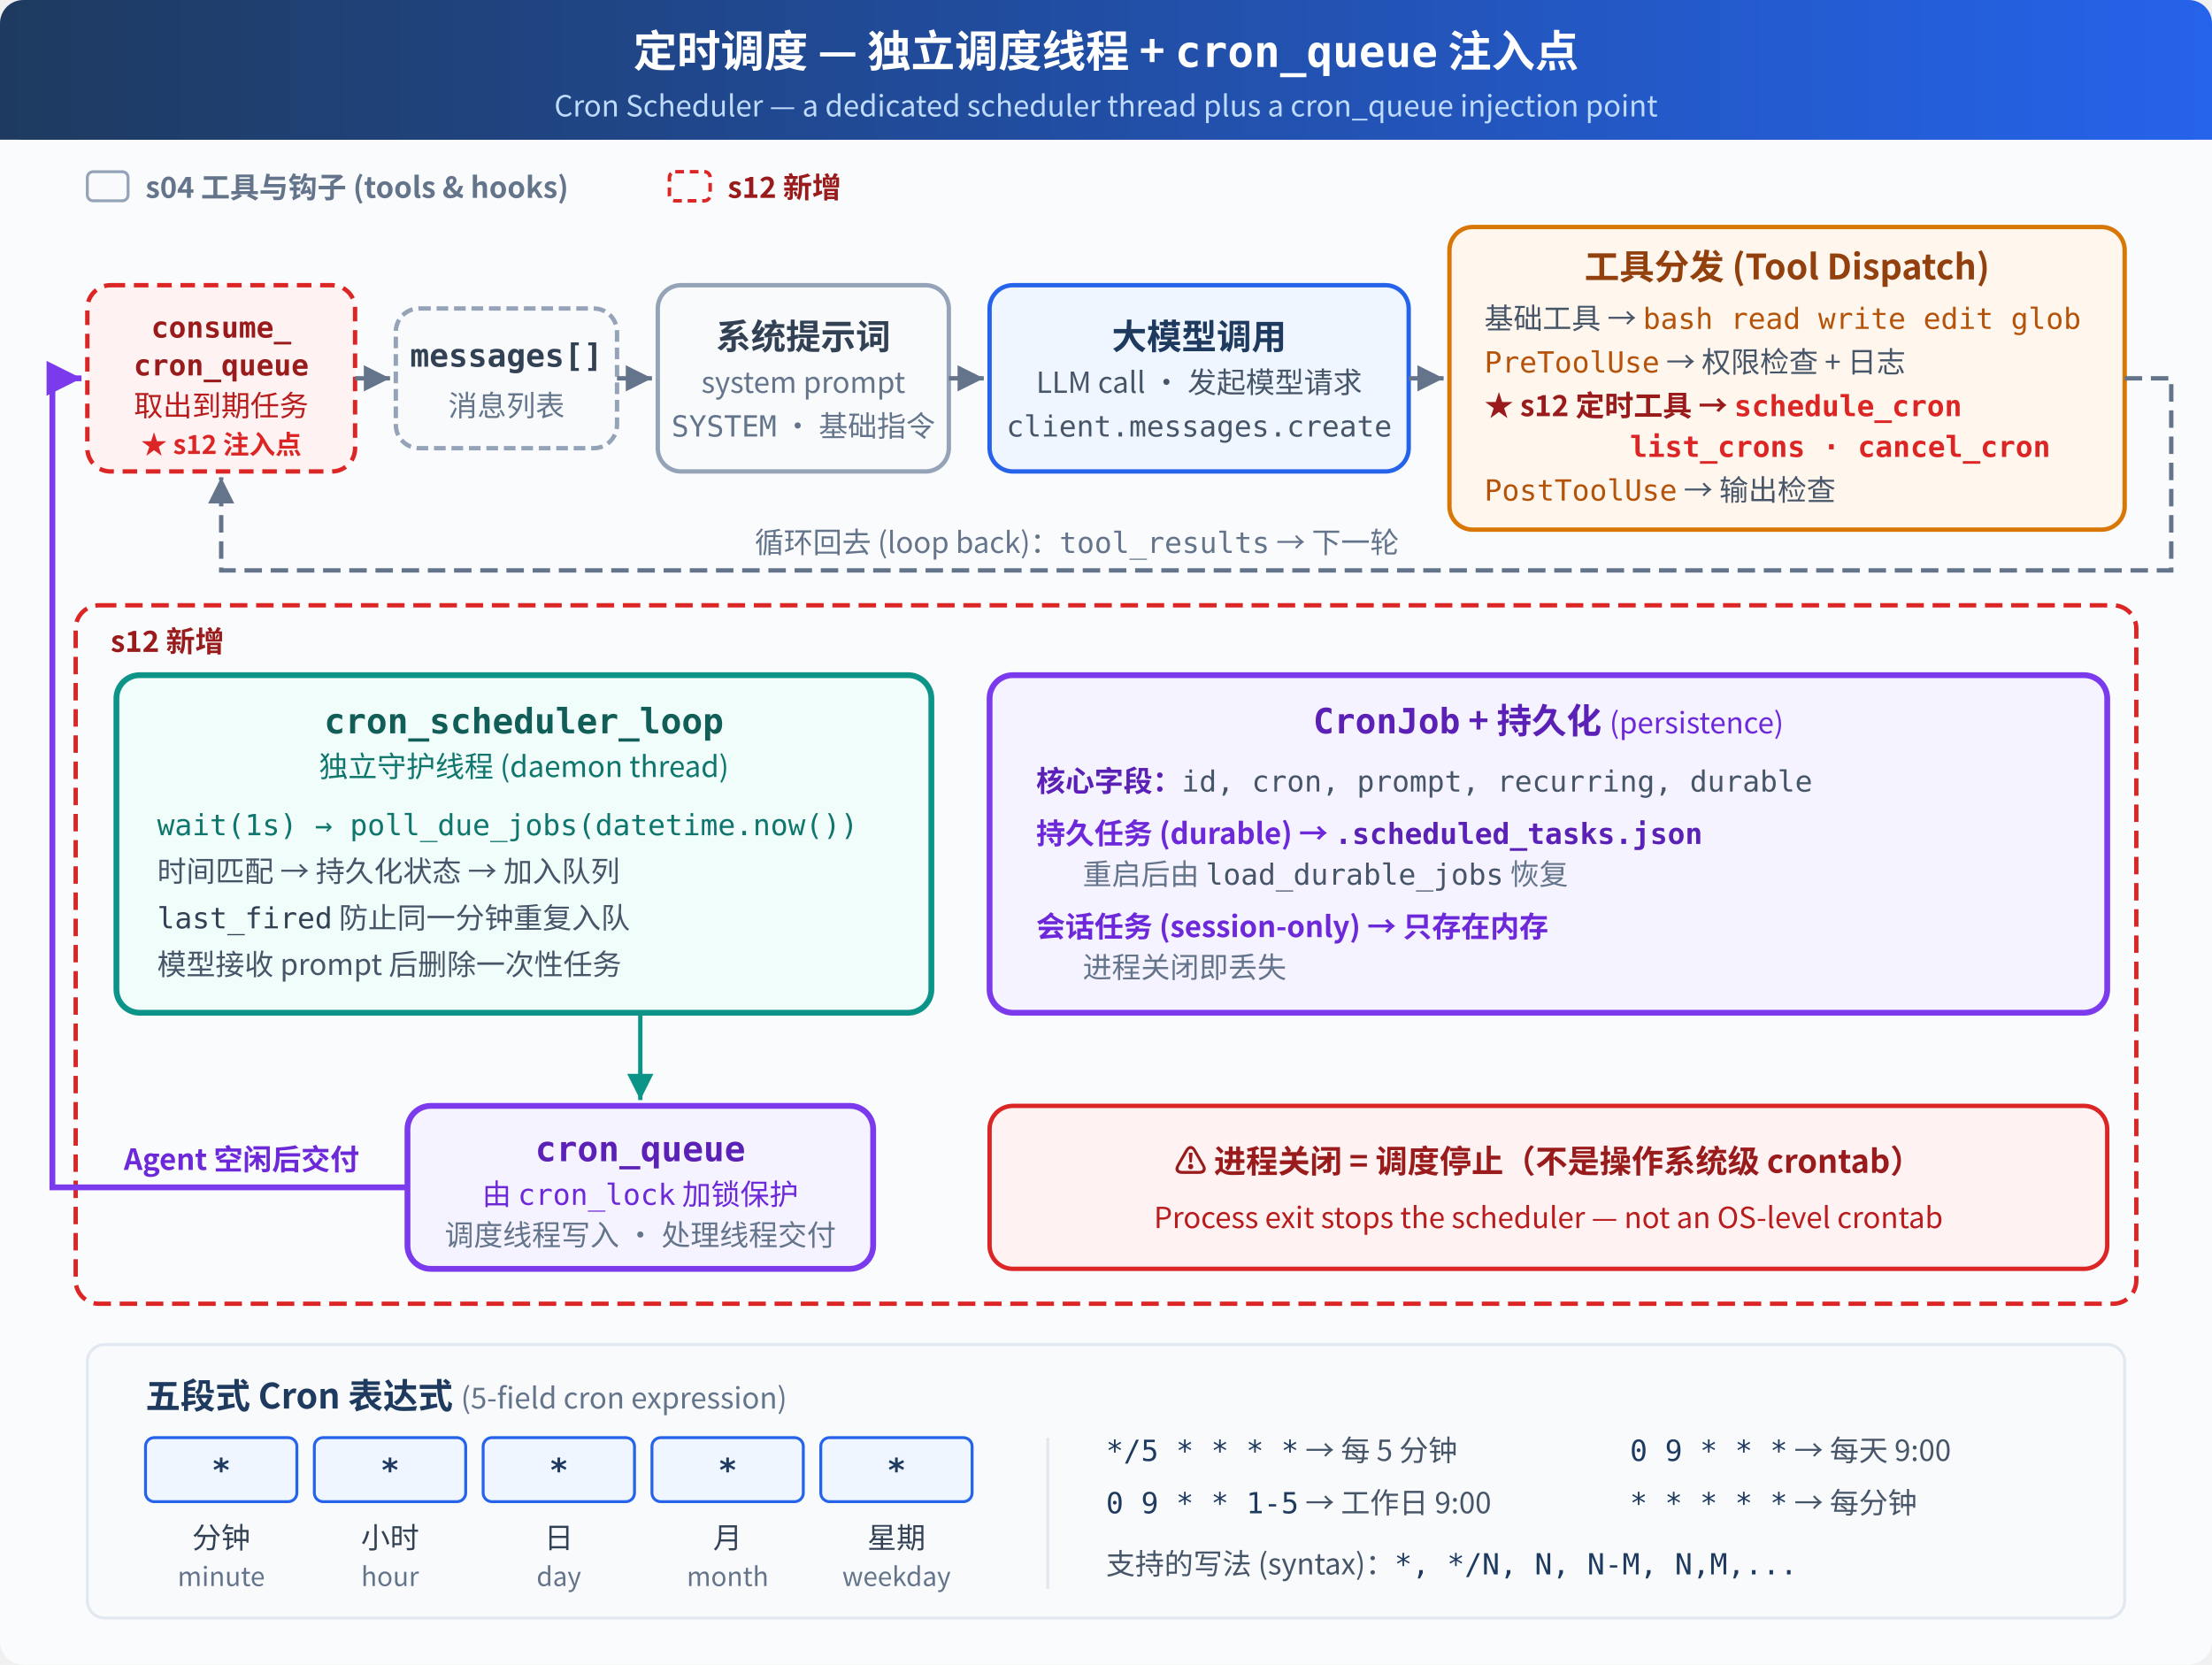
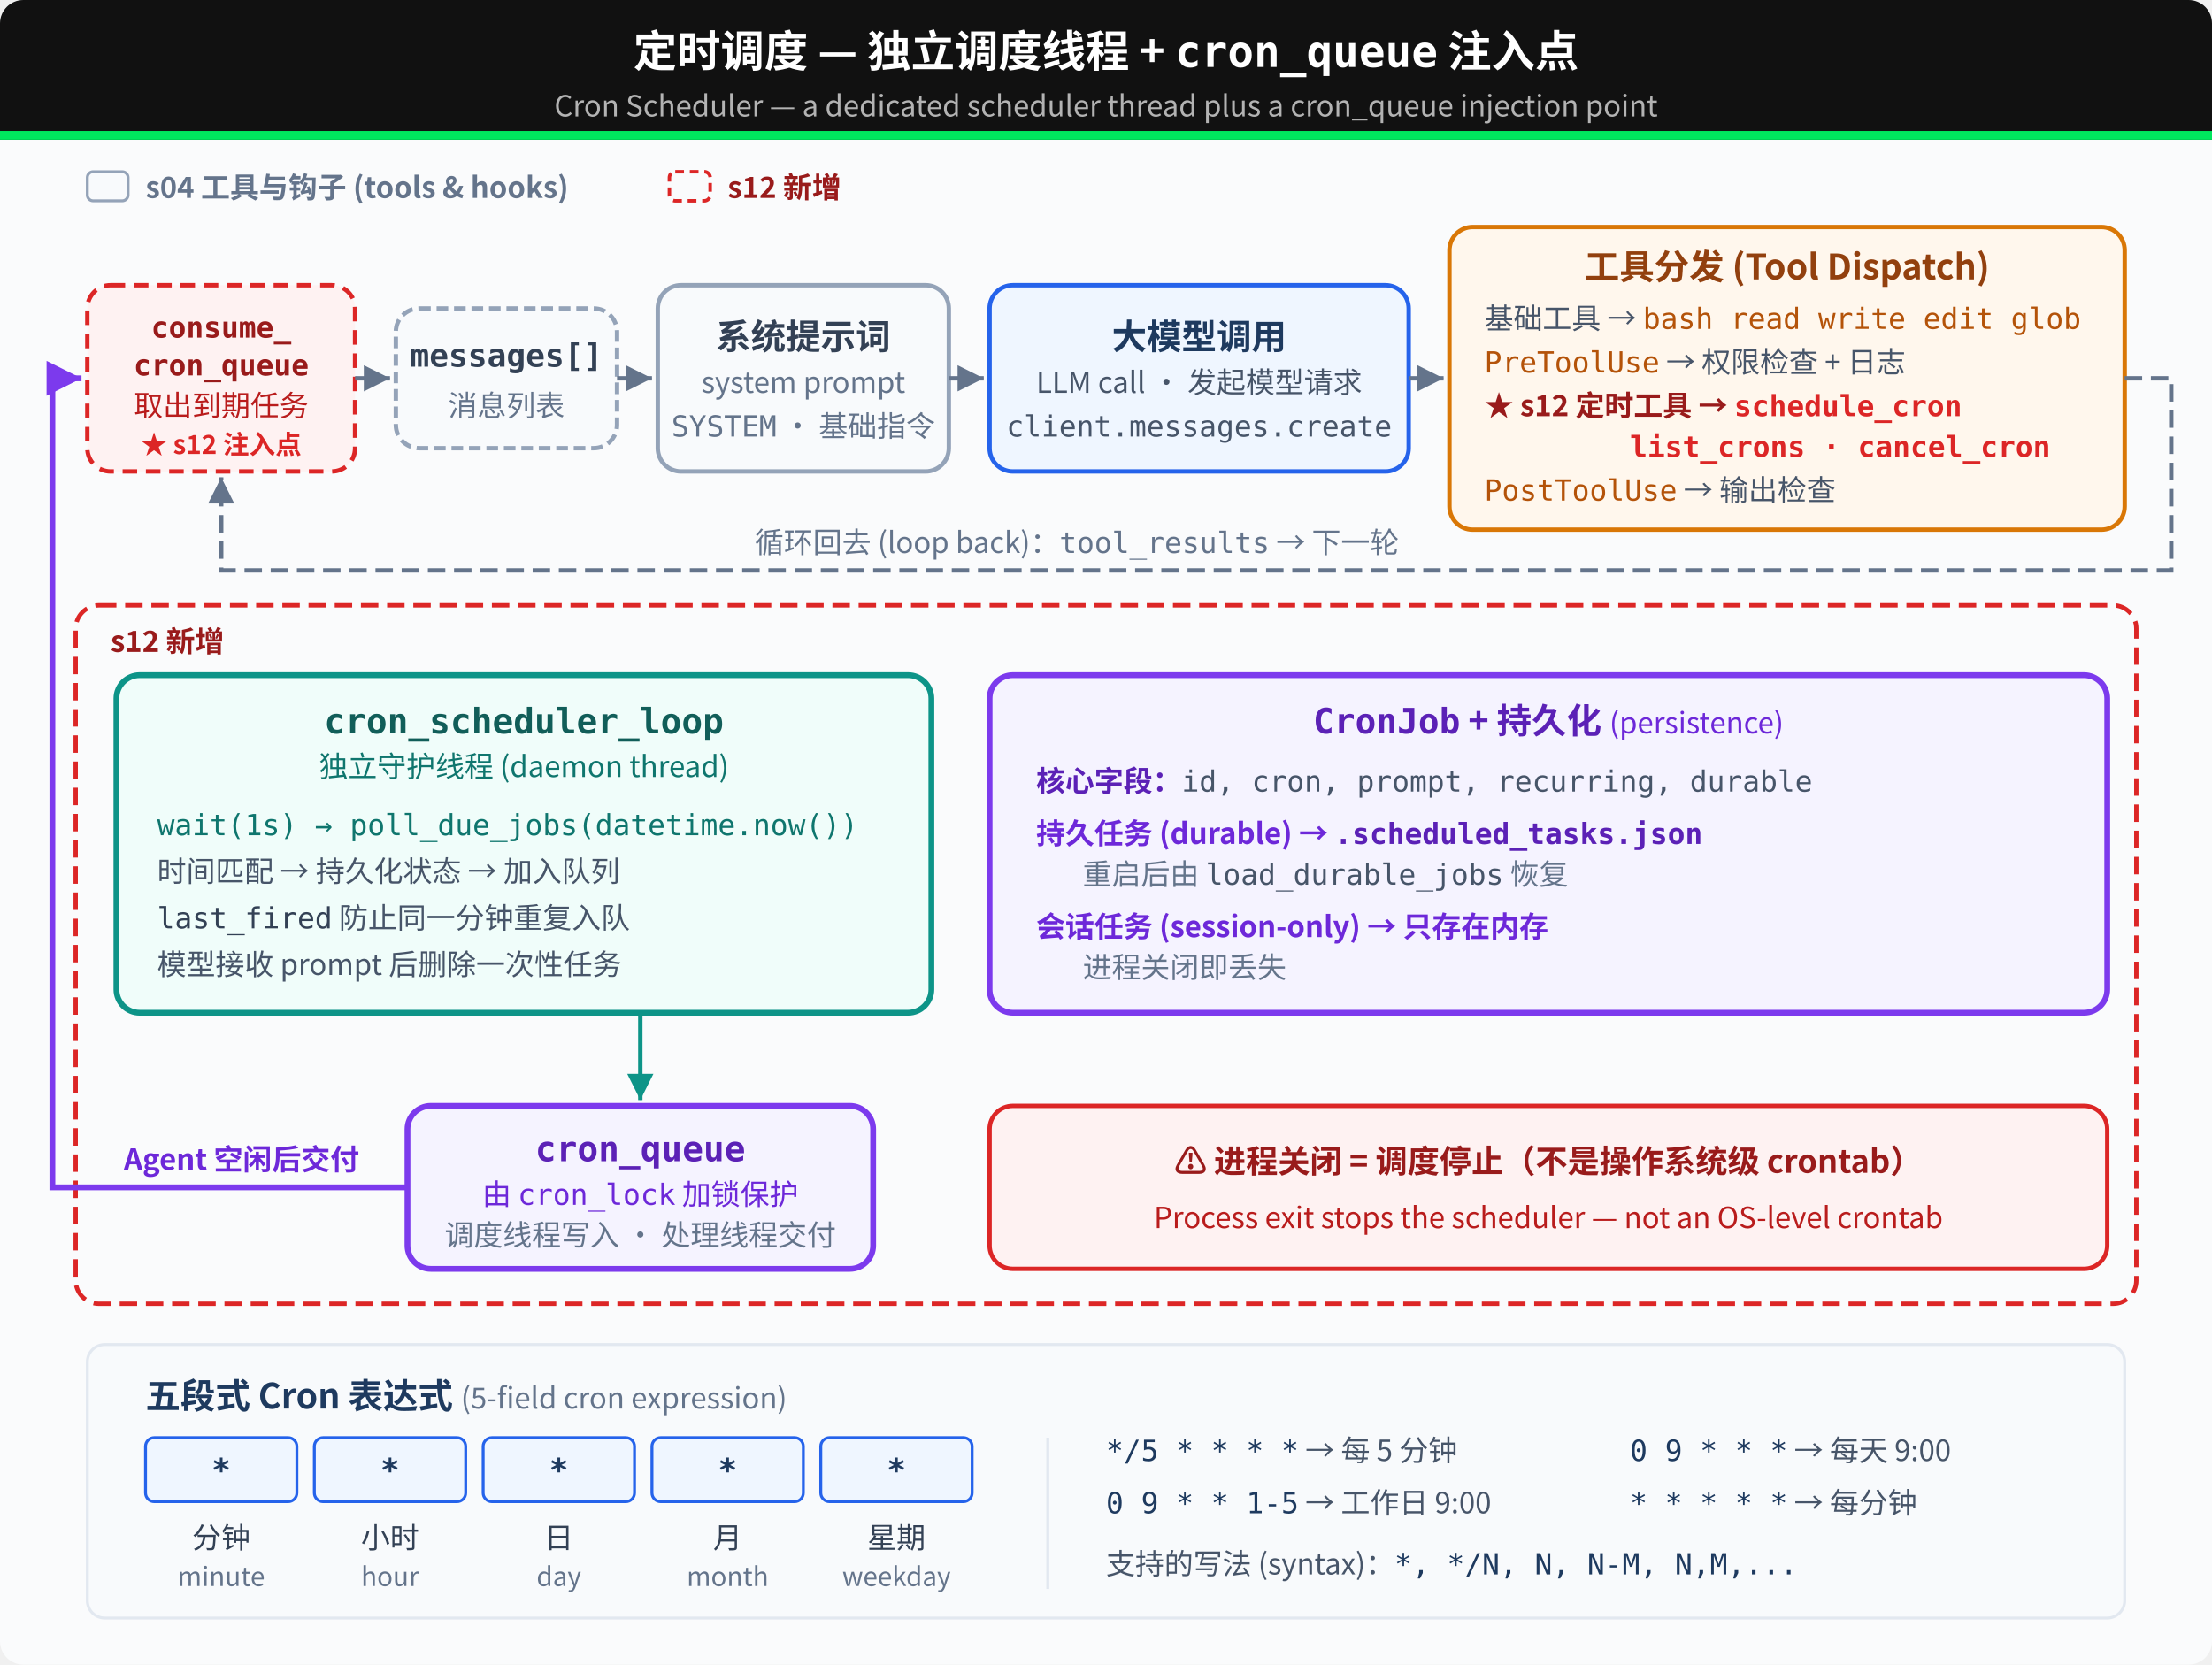
<svg xmlns="http://www.w3.org/2000/svg" viewBox="0 0 760 572" font-family="'PingFang SC', 'Noto Sans CJK SC', 'Microsoft YaHei', system-ui, -apple-system, sans-serif">
  <defs>
    <marker id="arrow" viewBox="0 0 10 10" refX="10" refY="5" markerWidth="6" markerHeight="6" orient="auto-start-reverse">
      <path d="M 0 0 L 10 5 L 0 10 z" fill="#64748b" />
    </marker>
    <marker id="arrow-purple" viewBox="0 0 10 10" refX="10" refY="5" markerWidth="6" markerHeight="6" orient="auto-start-reverse">
      <path d="M 0 0 L 10 5 L 0 10 z" fill="#7c3aed" />
    </marker>
    <marker id="arrow-teal" viewBox="0 0 10 10" refX="10" refY="5" markerWidth="6" markerHeight="6" orient="auto-start-reverse">
      <path d="M 0 0 L 10 5 L 0 10 z" fill="#0d9488" />
    </marker>
    <linearGradient id="header" x1="0" y1="0" x2="1" y2="0">
-       <stop offset="0%" stop-color="#1e3a5f" />
-       <stop offset="100%" stop-color="#2563eb" />
+       <stop offset="0%" stop-color="#111111" />
+       <stop offset="100%" stop-color="#111111" />
    </linearGradient>
  </defs>
  <rect width="760" height="572" fill="#fafbfc" rx="8" />
  <rect x="0" y="0" width="760" height="48" fill="url(#header)" rx="8" />
  <rect x="0" y="40" width="760" height="8" fill="url(#header)" />
+   <rect x="0" y="45" width="760" height="3" fill="#00e75e" />
  <text x="380" y="23" fill="#ffffff" font-size="15" font-weight="700" text-anchor="middle">定时调度 — 独立调度线程 + <tspan font-family="ui-monospace, 'SF Mono', Menlo, Consolas, monospace">cron_queue</tspan> 注入点</text>
-   <text x="380" y="40" fill="#bfdbfe" font-size="10" text-anchor="middle">Cron Scheduler — a dedicated scheduler thread plus a cron_queue injection point</text>
+   <text x="380" y="40" fill="#b3b3b3" font-size="10" text-anchor="middle">Cron Scheduler — a dedicated scheduler thread plus a cron_queue injection point</text>
  <rect x="30" y="59" width="14" height="10" rx="2" fill="#f8fafc" stroke="#94a3b8" stroke-width="1" />
  <text x="50" y="68" fill="#64748b" font-size="10" font-weight="600">s04 工具与钩子 (tools &amp; hooks)</text>
  <rect x="230" y="59" width="14" height="10" rx="2" fill="none" stroke="#dc2626" stroke-width="1.2" stroke-dasharray="3,2" />
  <text x="250" y="68" fill="#991b1b" font-size="10" font-weight="600">s12 新增</text>
  <rect x="30" y="98" width="92" height="64" rx="8" fill="#fef2f2" stroke="#dc2626" stroke-width="1.5" stroke-dasharray="5,3" />
  <text x="76" y="116" fill="#991b1b" font-size="10" font-weight="700" text-anchor="middle" font-family="ui-monospace, 'SF Mono', Menlo, Consolas, monospace">consume_</text>
  <text x="76" y="129" fill="#991b1b" font-size="10" font-weight="700" text-anchor="middle" font-family="ui-monospace, 'SF Mono', Menlo, Consolas, monospace">cron_queue</text>
  <text x="76" y="143" fill="#b91c1c" font-size="10" text-anchor="middle">取出到期任务</text>
  <text x="76" y="156" fill="#dc2626" font-size="9" font-weight="600" text-anchor="middle">★ s12 注入点</text>
  <line x1="122" y1="130" x2="134" y2="130" stroke="#64748b" stroke-width="1.5" marker-end="url(#arrow)" />
  <rect x="136" y="106" width="76" height="48" rx="8" fill="#f8fafc" stroke="#94a3b8" stroke-width="1.5" stroke-dasharray="4,2" />
  <text x="174" y="126" fill="#334155" font-size="11" font-weight="600" text-anchor="middle" font-family="ui-monospace, 'SF Mono', Menlo, Consolas, monospace">messages[]</text>
  <text x="174" y="143" fill="#64748b" font-size="10" text-anchor="middle">消息列表</text>
  <line x1="212" y1="130" x2="224" y2="130" stroke="#64748b" stroke-width="1.5" marker-end="url(#arrow)" />
  <rect x="226" y="98" width="100" height="64" rx="8" fill="#f8fafc" stroke="#94a3b8" stroke-width="1.5" />
  <text x="276" y="120" fill="#334155" font-size="12" font-weight="600" text-anchor="middle">系统提示词</text>
  <text x="276" y="135" fill="#64748b" font-size="10" text-anchor="middle">system prompt</text>
  <text x="276" y="150" fill="#64748b" font-size="10" text-anchor="middle">
    <tspan font-family="ui-monospace, 'SF Mono', Menlo, Consolas, monospace">SYSTEM</tspan> · 基础指令</text>
  <line x1="326" y1="130" x2="338" y2="130" stroke="#64748b" stroke-width="1.5" marker-end="url(#arrow)" />
  <rect x="340" y="98" width="144" height="64" rx="8" fill="#eff6ff" stroke="#2563eb" stroke-width="1.5" />
  <text x="412" y="120" fill="#1e3a5f" font-size="12" font-weight="600" text-anchor="middle">大模型调用</text>
  <text x="412" y="135" fill="#475569" font-size="10" text-anchor="middle">LLM call · 发起模型请求</text>
  <text x="412" y="150" fill="#475569" font-size="10" text-anchor="middle" font-family="ui-monospace, 'SF Mono', Menlo, Consolas, monospace">client.messages.create</text>
  <line x1="484" y1="130" x2="496" y2="130" stroke="#64748b" stroke-width="1.5" marker-end="url(#arrow)" />
  <rect x="498" y="78" width="232" height="104" rx="8" fill="#fff7ed" stroke="#d97706" stroke-width="1.5" />
  <text x="614" y="96" fill="#92400e" font-size="12" font-weight="600" text-anchor="middle">工具分发 (Tool Dispatch)</text>
  <text x="510" y="113" fill="#475569" font-size="10">基础工具 → <tspan fill="#b45309" font-family="ui-monospace, 'SF Mono', Menlo, Consolas, monospace">bash read write edit glob</tspan>
  </text>
  <text x="510" y="128" fill="#475569" font-size="10">
    <tspan fill="#b45309" font-family="ui-monospace, 'SF Mono', Menlo, Consolas, monospace">PreToolUse</tspan> → 权限检查 + 日志</text>
  <text x="510" y="143" fill="#991b1b" font-size="10" font-weight="700">★ s12 定时工具 → <tspan fill="#dc2626" font-family="ui-monospace, 'SF Mono', Menlo, Consolas, monospace">schedule_cron</tspan>
  </text>
  <text x="560" y="157" fill="#dc2626" font-size="10" font-weight="700" font-family="ui-monospace, 'SF Mono', Menlo, Consolas, monospace">list_crons · cancel_cron</text>
  <text x="510" y="172" fill="#475569" font-size="10">
    <tspan fill="#b45309" font-family="ui-monospace, 'SF Mono', Menlo, Consolas, monospace">PostToolUse</tspan> → 输出检查</text>
  <path d="M 730 130 L 746 130 L 746 196 L 76 196 L 76 164" fill="none" stroke="#64748b" stroke-width="1.5" marker-end="url(#arrow)" stroke-dasharray="6,3" />
  <text x="370" y="190" fill="#64748b" font-size="10" text-anchor="middle">循环回去 (loop back)：<tspan font-family="ui-monospace, 'SF Mono', Menlo, Consolas, monospace">tool_results</tspan> → 下一轮</text>
  <rect x="26" y="208" width="708" height="240" rx="8" fill="none" stroke="#dc2626" stroke-width="1.5" stroke-dasharray="6,3" />
  <text x="38" y="224" fill="#991b1b" font-size="10" font-weight="700">s12 新增</text>
  <rect x="40" y="232" width="280" height="116" rx="8" fill="#f0fdfa" stroke="#0d9488" stroke-width="2" />
  <text x="180" y="252" fill="#115e59" font-size="12" font-weight="700" text-anchor="middle" font-family="ui-monospace, 'SF Mono', Menlo, Consolas, monospace">cron_scheduler_loop</text>
  <text x="180" y="267" fill="#0f766e" font-size="10" text-anchor="middle">独立守护线程 (daemon thread)</text>
  <text x="54" y="287" fill="#0f766e" font-size="10" font-family="ui-monospace, 'SF Mono', Menlo, Consolas, monospace">wait(1s) → poll_due_jobs(datetime.now())</text>
  <text x="54" y="303" fill="#475569" font-size="10">时间匹配 → 持久化状态 → 加入队列</text>
  <text x="54" y="319" fill="#475569" font-size="10">
    <tspan fill="#334155" font-family="ui-monospace, 'SF Mono', Menlo, Consolas, monospace">last_fired</tspan> 防止同一分钟重复入队</text>
  <text x="54" y="335" fill="#475569" font-size="10">模型接收 prompt 后删除一次性任务</text>
  <line x1="220" y1="348" x2="220" y2="378" stroke="#0d9488" stroke-width="1.5" marker-end="url(#arrow-teal)" />
  <rect x="140" y="380" width="160" height="56" rx="8" fill="#f5f3ff" stroke="#7c3aed" stroke-width="2" />
  <text x="220" y="399" fill="#5b21b6" font-size="12" font-weight="700" text-anchor="middle" font-family="ui-monospace, 'SF Mono', Menlo, Consolas, monospace">cron_queue</text>
  <text x="220" y="414" fill="#6d28d9" font-size="10" text-anchor="middle">由 <tspan font-family="ui-monospace, 'SF Mono', Menlo, Consolas, monospace">cron_lock</tspan> 加锁保护</text>
  <text x="220" y="428" fill="#64748b" font-size="10" text-anchor="middle">调度线程写入 · 处理线程交付</text>
  <path d="M 140 408 L 18 408 L 18 130 L 28 130" fill="none" stroke="#7c3aed" stroke-width="2" marker-end="url(#arrow-purple)" />
  <text x="83" y="402" fill="#6d28d9" font-size="10" font-weight="600" text-anchor="middle">Agent 空闲后交付</text>
  <rect x="340" y="232" width="384" height="116" rx="8" fill="#f5f3ff" stroke="#7c3aed" stroke-width="2" />
  <text x="532" y="252" fill="#5b21b6" font-size="12" font-weight="700" text-anchor="middle">
    <tspan font-family="ui-monospace, 'SF Mono', Menlo, Consolas, monospace">CronJob</tspan> + 持久化 <tspan fill="#6d28d9" font-size="10" font-weight="400">(persistence)</tspan>
  </text>
  <text x="356" y="272" fill="#5b21b6" font-size="10" font-weight="600">核心字段：<tspan fill="#475569" font-weight="400" font-family="ui-monospace, 'SF Mono', Menlo, Consolas, monospace">id, cron, prompt, recurring, durable</tspan>
  </text>
  <text x="356" y="290" fill="#6d28d9" font-size="10" font-weight="600">持久任务 (durable) → <tspan fill="#5b21b6" font-family="ui-monospace, 'SF Mono', Menlo, Consolas, monospace">.scheduled_tasks.json</tspan>
  </text>
  <text x="372" y="304" fill="#64748b" font-size="10">重启后由 <tspan fill="#475569" font-family="ui-monospace, 'SF Mono', Menlo, Consolas, monospace">load_durable_jobs</tspan> 恢复</text>
  <text x="356" y="322" fill="#6d28d9" font-size="10" font-weight="600">会话任务 (session-only) → 只存在内存</text>
  <text x="372" y="336" fill="#64748b" font-size="10">进程关闭即丢失</text>
  <rect x="340" y="380" width="384" height="56" rx="8" fill="#fef2f2" stroke="#dc2626" stroke-width="1.5" />
  <text x="532" y="403" fill="#991b1b" font-size="11" font-weight="700" text-anchor="middle">⚠ 进程关闭 = 调度停止（不是操作系统级 crontab）</text>
  <text x="532" y="422" fill="#b91c1c" font-size="10" text-anchor="middle">Process exit stops the scheduler — not an OS-level crontab</text>
  <rect x="30" y="462" width="700" height="94" rx="6" fill="#f8fafc" stroke="#e2e8f0" stroke-width="1" />
  <text x="50" y="484" fill="#1e3a5f" font-size="12" font-weight="600">五段式 Cron 表达式 <tspan fill="#64748b" font-size="10" font-weight="400">(5-field cron expression)</tspan>
  </text>
  <rect x="50" y="494" width="52" height="22" rx="3" fill="#eff6ff" stroke="#2563eb" stroke-width="1" />
  <text x="76" y="509" fill="#1e3a5f" font-size="11" font-weight="600" text-anchor="middle" font-family="ui-monospace, 'SF Mono', Menlo, Consolas, monospace">*</text>
  <rect x="108" y="494" width="52" height="22" rx="3" fill="#eff6ff" stroke="#2563eb" stroke-width="1" />
  <text x="134" y="509" fill="#1e3a5f" font-size="11" font-weight="600" text-anchor="middle" font-family="ui-monospace, 'SF Mono', Menlo, Consolas, monospace">*</text>
  <rect x="166" y="494" width="52" height="22" rx="3" fill="#eff6ff" stroke="#2563eb" stroke-width="1" />
  <text x="192" y="509" fill="#1e3a5f" font-size="11" font-weight="600" text-anchor="middle" font-family="ui-monospace, 'SF Mono', Menlo, Consolas, monospace">*</text>
  <rect x="224" y="494" width="52" height="22" rx="3" fill="#eff6ff" stroke="#2563eb" stroke-width="1" />
  <text x="250" y="509" fill="#1e3a5f" font-size="11" font-weight="600" text-anchor="middle" font-family="ui-monospace, 'SF Mono', Menlo, Consolas, monospace">*</text>
  <rect x="282" y="494" width="52" height="22" rx="3" fill="#eff6ff" stroke="#2563eb" stroke-width="1" />
  <text x="308" y="509" fill="#1e3a5f" font-size="11" font-weight="600" text-anchor="middle" font-family="ui-monospace, 'SF Mono', Menlo, Consolas, monospace">*</text>
  <text x="76" y="532" fill="#334155" font-size="10" text-anchor="middle">分钟</text>
  <text x="134" y="532" fill="#334155" font-size="10" text-anchor="middle">小时</text>
  <text x="192" y="532" fill="#334155" font-size="10" text-anchor="middle">日</text>
  <text x="250" y="532" fill="#334155" font-size="10" text-anchor="middle">月</text>
  <text x="308" y="532" fill="#334155" font-size="10" text-anchor="middle">星期</text>
  <text x="76" y="545" fill="#64748b" font-size="9" text-anchor="middle">minute</text>
  <text x="134" y="545" fill="#64748b" font-size="9" text-anchor="middle">hour</text>
  <text x="192" y="545" fill="#64748b" font-size="9" text-anchor="middle">day</text>
  <text x="250" y="545" fill="#64748b" font-size="9" text-anchor="middle">month</text>
  <text x="308" y="545" fill="#64748b" font-size="9" text-anchor="middle">weekday</text>
  <line x1="360" y1="494" x2="360" y2="546" stroke="#e2e8f0" stroke-width="1" />
  <text x="380" y="502" fill="#475569" font-size="10">
    <tspan fill="#1e3a5f" font-family="ui-monospace, 'SF Mono', Menlo, Consolas, monospace">*/5 * * * *</tspan> → 每 5 分钟</text>
  <text x="560" y="502" fill="#475569" font-size="10">
    <tspan fill="#1e3a5f" font-family="ui-monospace, 'SF Mono', Menlo, Consolas, monospace">0 9 * * *</tspan> → 每天 9:00</text>
  <text x="380" y="520" fill="#475569" font-size="10">
    <tspan fill="#1e3a5f" font-family="ui-monospace, 'SF Mono', Menlo, Consolas, monospace">0 9 * * 1-5</tspan> → 工作日 9:00</text>
  <text x="560" y="520" fill="#475569" font-size="10">
    <tspan fill="#1e3a5f" font-family="ui-monospace, 'SF Mono', Menlo, Consolas, monospace">* * * * *</tspan> → 每分钟</text>
  <text x="380" y="541" fill="#475569" font-size="10">支持的写法 (syntax)：<tspan fill="#1e3a5f" font-family="ui-monospace, 'SF Mono', Menlo, Consolas, monospace">*, */N, N, N-M, N,M,...</tspan>
  </text>
</svg>
